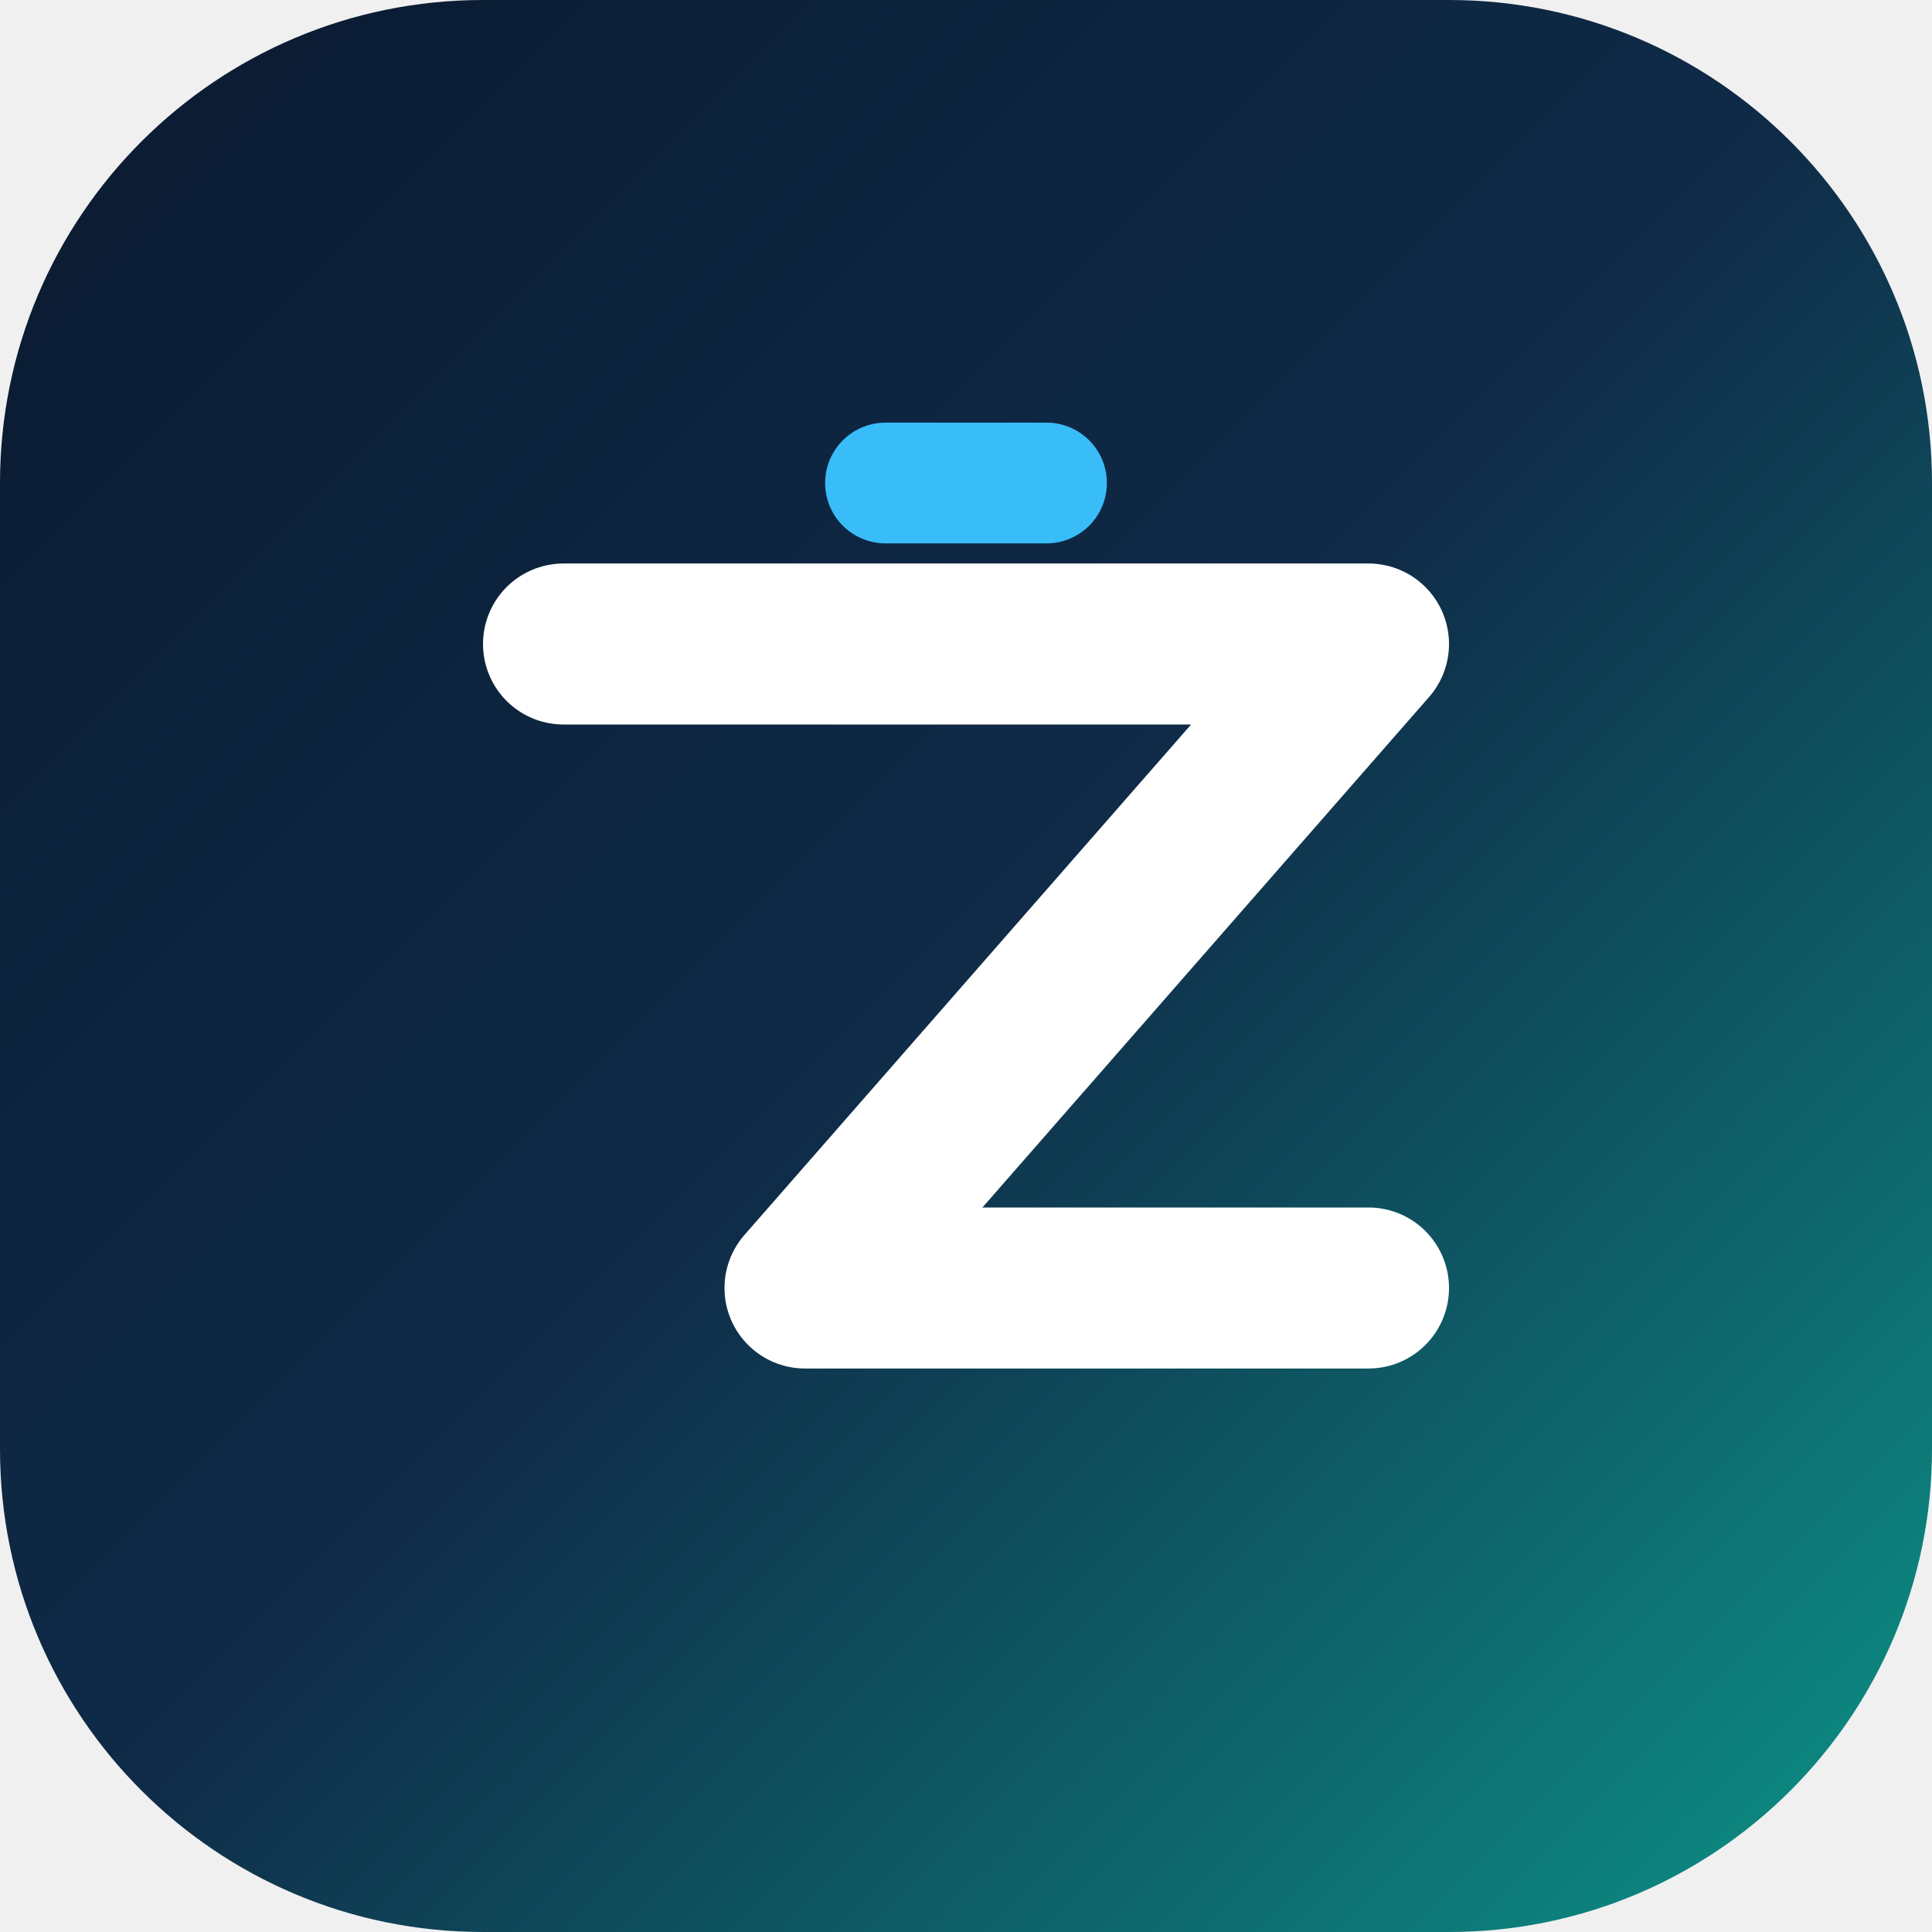
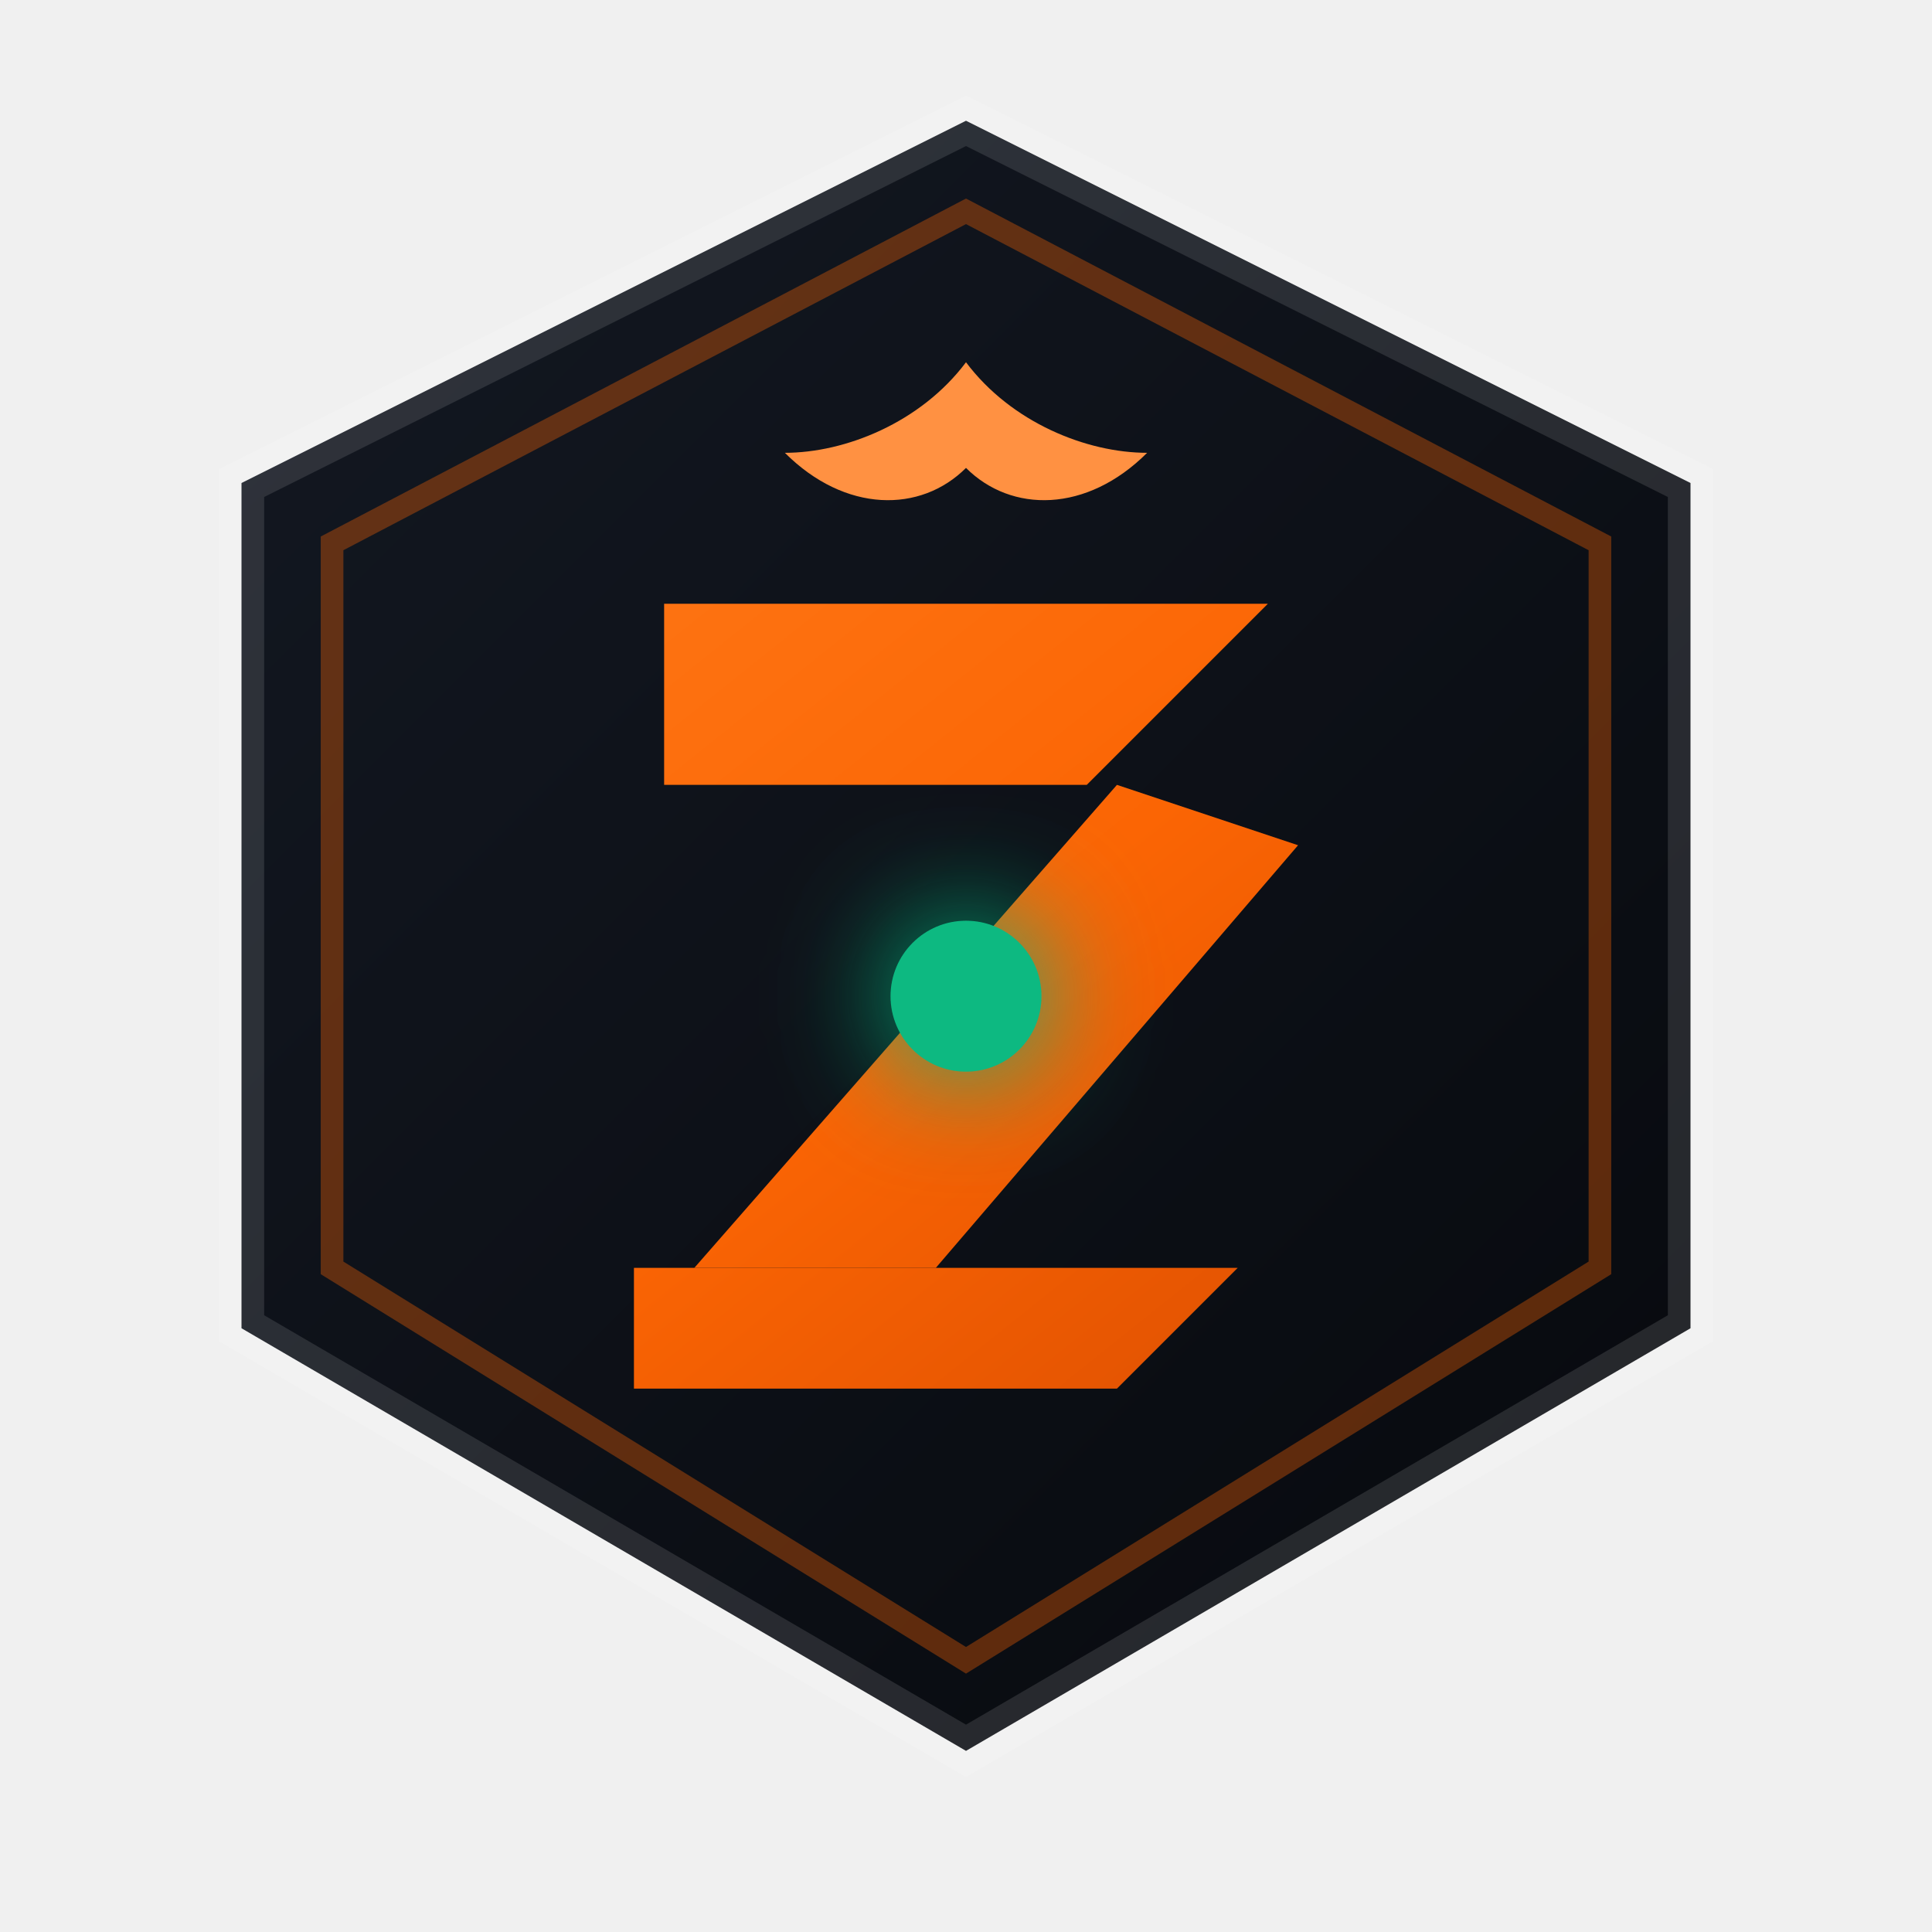
- <svg xmlns="http://www.w3.org/2000/svg" viewBox="0 0 48 48" fill="none">
-   <rect width="48" height="48" rx="12" fill="url(#brandGrad)" />
-   <path d="M14 16H34L20 32H34" stroke="white" stroke-width="4" stroke-linecap="round" stroke-linejoin="round" />
-   <path d="M22 12L26 12" stroke="#38BDF8" stroke-width="3" stroke-linecap="round" />
+ <svg xmlns="http://www.w3.org/2000/svg" viewBox="0 0 64 64" fill="none">
  <defs>
-     <linearGradient id="brandGrad" x1="0" y1="0" x2="48" y2="48" gradientUnits="userSpaceOnUse">
-       <stop stop-color="#0A192F" />
-       <stop offset="0.5" stop-color="#0F2B48" />
-       <stop offset="1" stop-color="#0D9488" />
+     <linearGradient id="shieldBg" x1="4" y1="4" x2="60" y2="60" gradientUnits="userSpaceOnUse">
+       <stop offset="0%" stop-color="#141923" />
+       <stop offset="100%" stop-color="#06080c" />
    </linearGradient>
+     <linearGradient id="orangeGlow" x1="16" y1="12" x2="48" y2="52" gradientUnits="userSpaceOnUse">
+       <stop offset="0%" stop-color="#ff7b1a" />
+       <stop offset="50%" stop-color="#fb6504" />
+       <stop offset="100%" stop-color="#d44800" />
+     </linearGradient>
+     <linearGradient id="accentGlow" x1="20" y1="20" x2="44" y2="44" gradientUnits="userSpaceOnUse">
+       <stop offset="0%" stop-color="#10B981" />
+       <stop offset="100%" stop-color="#059669" />
+     </linearGradient>
+     <filter id="glowFilter" x="-20%" y="-20%" width="140%" height="140%" filterUnits="userSpaceOnUse">
+       <feGaussianBlur stdDeviation="2" result="blur" />
+       <feComposite in="SourceGraphic" in2="blur" operator="over" />
+     </filter>
  </defs>
+   <polygon points="32,4 56,16 56,44 32,58 8,44 8,16" fill="url(#shieldBg)" stroke="rgba(255, 255, 255, 0.12)" stroke-width="1.5" />
+   <polygon points="32,7 53,18 53,42 32,55 11,42 11,18" fill="none" stroke="#fb6504" stroke-width="0.75" stroke-opacity="0.35" />
+   <path d="M22 20H42L36 26H22Z" fill="url(#orangeGlow)" />
+   <path d="M37 26L23 42H31L43 28L37 26Z" fill="url(#orangeGlow)" />
+   <path d="M21 42H41L37 46H21V42Z" fill="url(#orangeGlow)" />
+   <path d="M32 12C33.5 14 36 15 38 15C36 17 33.5 17 32 15.5C30.5 17 28 17 26 15C28 15 30.5 14 32 12Z" fill="#ff9142" />
+   <circle cx="32" cy="33" r="2.5" fill="#10B981" filter="url(#glowFilter)" />
</svg>
